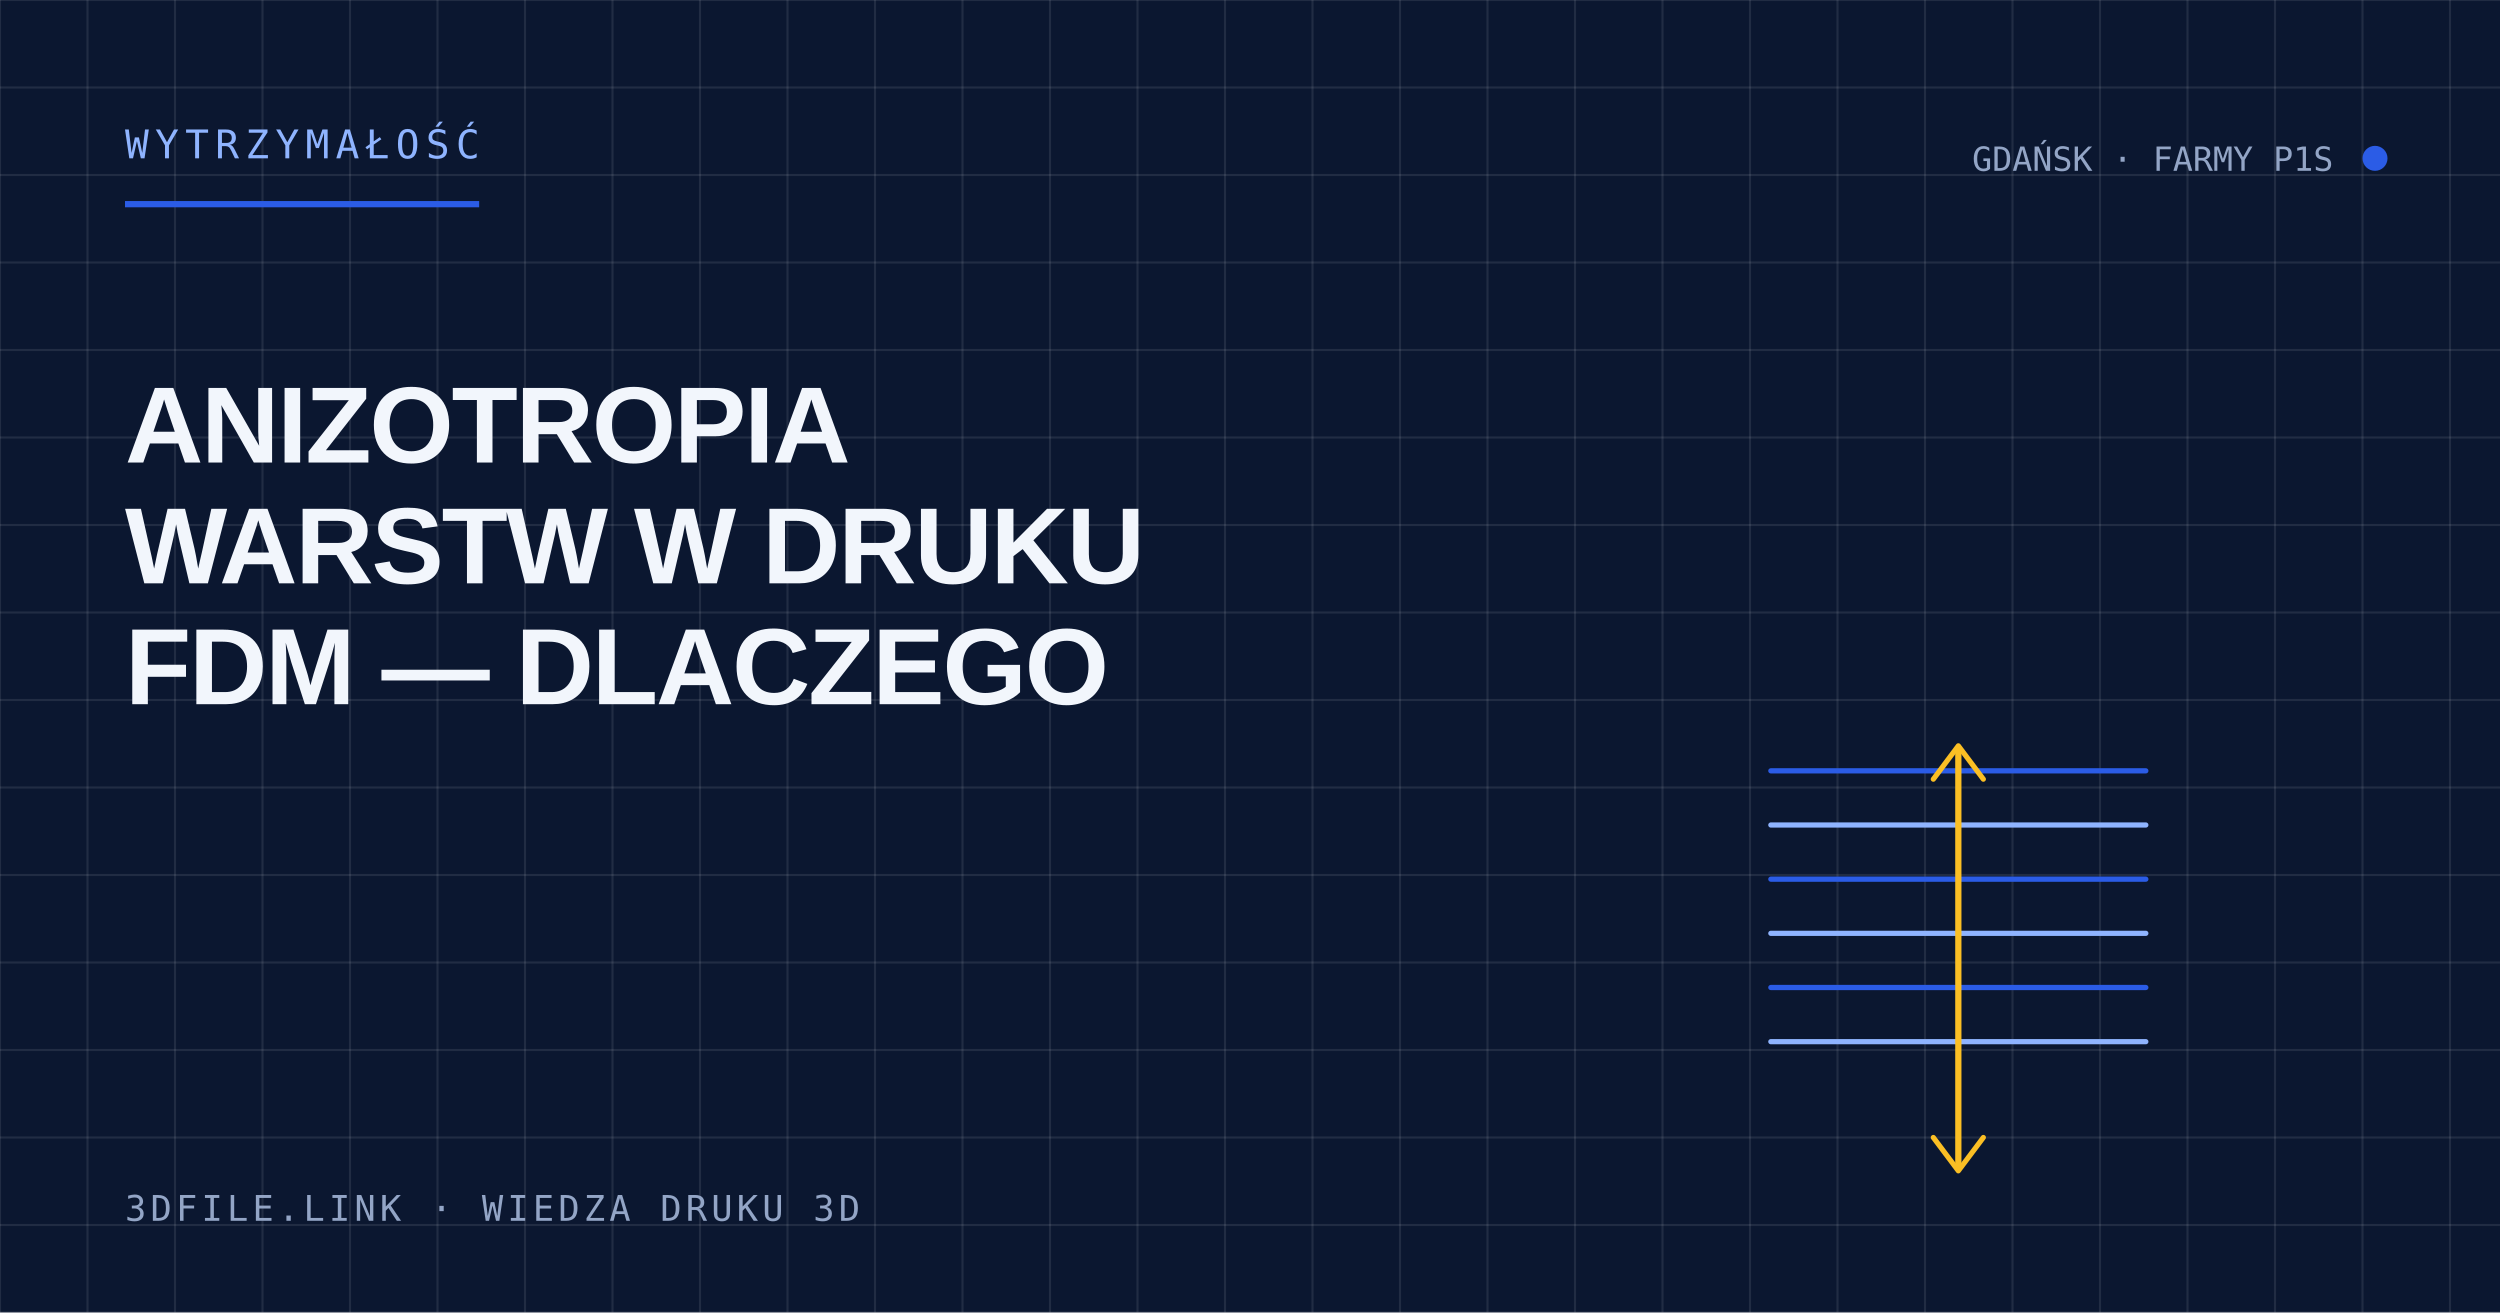
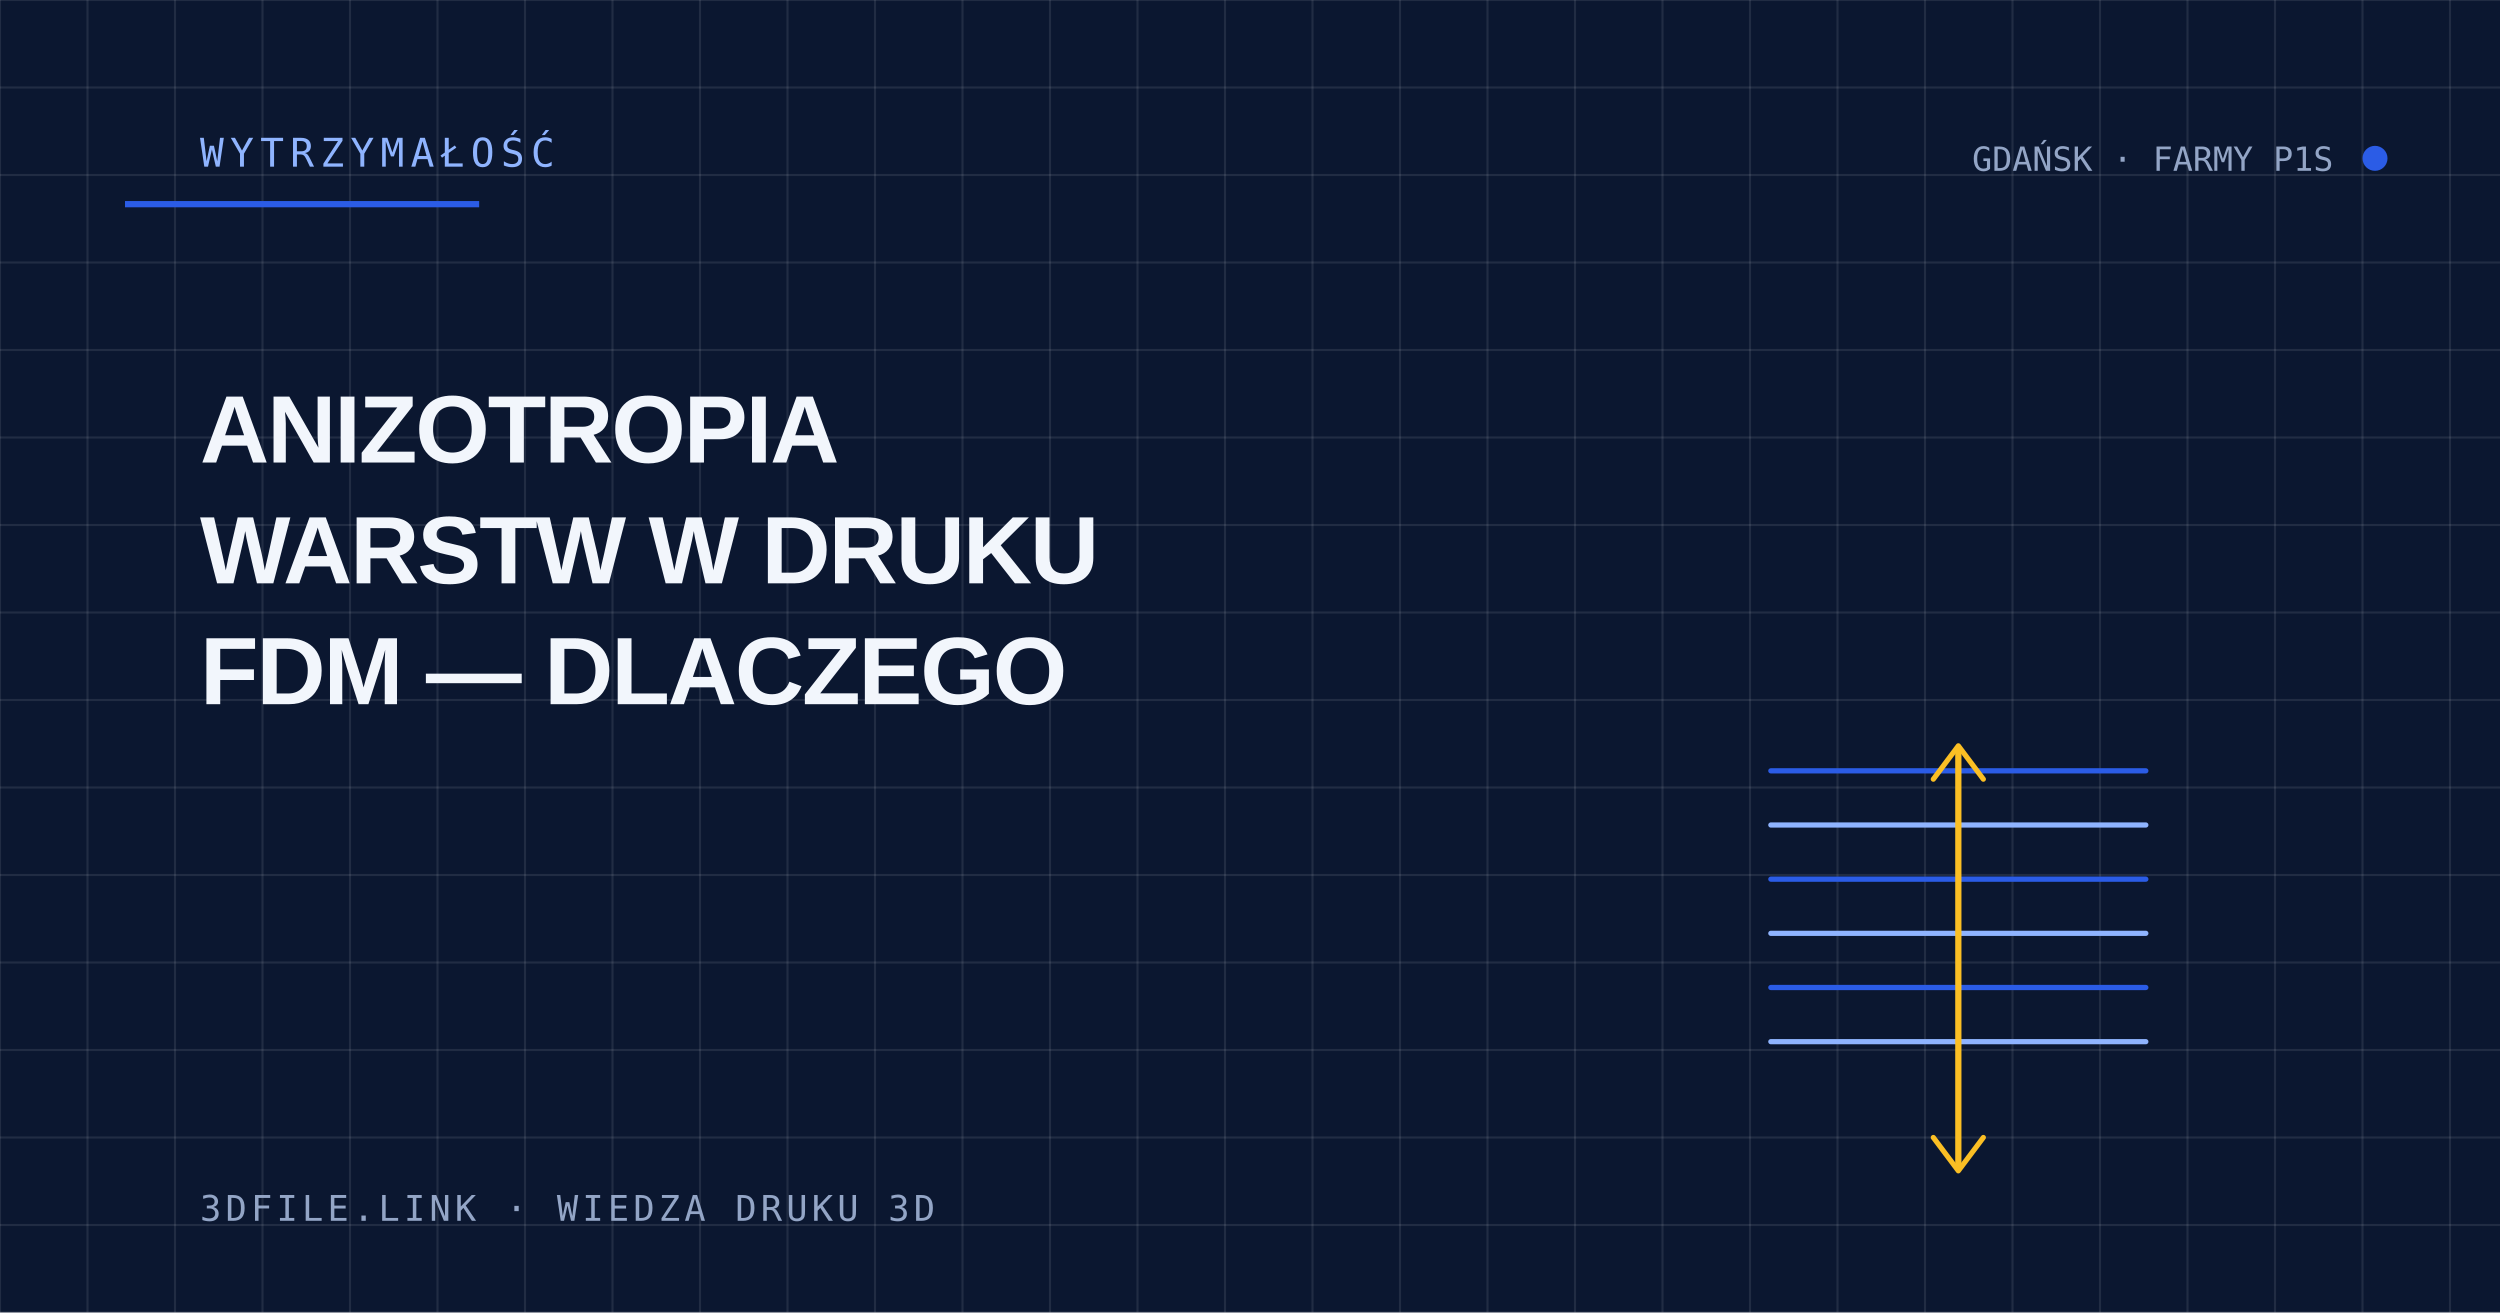
<svg xmlns="http://www.w3.org/2000/svg" viewBox="0 0 1200 630" width="1200" height="630">
  <rect width="1200" height="630" fill="#0B1730" />
  <g stroke="rgba(255,255,255,.09)" stroke-width="1">
    <line x1="0" y1="0" x2="1200" y2="0" />
    <line x1="0" y1="42" x2="1200" y2="42" />
    <line x1="0" y1="84" x2="1200" y2="84" />
    <line x1="0" y1="126" x2="1200" y2="126" />
    <line x1="0" y1="168" x2="1200" y2="168" />
    <line x1="0" y1="210" x2="1200" y2="210" />
    <line x1="0" y1="252" x2="1200" y2="252" />
    <line x1="0" y1="294" x2="1200" y2="294" />
    <line x1="0" y1="336" x2="1200" y2="336" />
    <line x1="0" y1="378" x2="1200" y2="378" />
    <line x1="0" y1="420" x2="1200" y2="420" />
    <line x1="0" y1="462" x2="1200" y2="462" />
    <line x1="0" y1="504" x2="1200" y2="504" />
    <line x1="0" y1="546" x2="1200" y2="546" />
    <line x1="0" y1="588" x2="1200" y2="588" />
    <line x1="0" y1="630" x2="1200" y2="630" />
    <line x1="0" y1="0" x2="0" y2="630" />
    <line x1="42" y1="0" x2="42" y2="630" />
    <line x1="84" y1="0" x2="84" y2="630" />
    <line x1="126" y1="0" x2="126" y2="630" />
    <line x1="168" y1="0" x2="168" y2="630" />
    <line x1="210" y1="0" x2="210" y2="630" />
    <line x1="252" y1="0" x2="252" y2="630" />
    <line x1="294" y1="0" x2="294" y2="630" />
    <line x1="336" y1="0" x2="336" y2="630" />
    <line x1="378" y1="0" x2="378" y2="630" />
    <line x1="420" y1="0" x2="420" y2="630" />
    <line x1="462" y1="0" x2="462" y2="630" />
    <line x1="504" y1="0" x2="504" y2="630" />
    <line x1="546" y1="0" x2="546" y2="630" />
    <line x1="588" y1="0" x2="588" y2="630" />
    <line x1="630" y1="0" x2="630" y2="630" />
    <line x1="672" y1="0" x2="672" y2="630" />
    <line x1="714" y1="0" x2="714" y2="630" />
    <line x1="756" y1="0" x2="756" y2="630" />
    <line x1="798" y1="0" x2="798" y2="630" />
    <line x1="840" y1="0" x2="840" y2="630" />
    <line x1="882" y1="0" x2="882" y2="630" />
    <line x1="924" y1="0" x2="924" y2="630" />
    <line x1="966" y1="0" x2="966" y2="630" />
    <line x1="1008" y1="0" x2="1008" y2="630" />
    <line x1="1050" y1="0" x2="1050" y2="630" />
    <line x1="1092" y1="0" x2="1092" y2="630" />
    <line x1="1134" y1="0" x2="1134" y2="630" />
    <line x1="1176" y1="0" x2="1176" y2="630" />
  </g>
-   <text x="60" y="76" font-family="Consolas,monospace" font-size="19" letter-spacing="3" fill="#8FB4FF">WYTRZYMAŁOŚĆ</text>
+   <text x="96" y="80" font-family="Consolas,monospace" font-size="19" letter-spacing="3" fill="#8FB4FF">WYTRZYMAŁOŚĆ</text>
  <line x1="60" y1="98" x2="230" y2="98" stroke="#2B5CE6" stroke-width="3" />
-   <text x="60" y="222" font-family="Arial Black,Arial" font-size="52" font-weight="900" fill="#F2F6FC" letter-spacing="-1">ANIZOTROPIA</text>
-   <text x="60" y="280" font-family="Arial Black,Arial" font-size="52" font-weight="900" fill="#F2F6FC" letter-spacing="-1">WARSTW W DRUKU</text>
-   <text x="60" y="338" font-family="Arial Black,Arial" font-size="52" font-weight="900" fill="#F2F6FC" letter-spacing="-1">FDM — DLACZEGO</text>
+   <text x="96" y="222" font-family="Arial Black,Arial" font-size="46" font-weight="900" fill="#F2F6FC" letter-spacing="-1">ANIZOTROPIA</text>
+   <text x="96" y="280" font-family="Arial Black,Arial" font-size="46" font-weight="900" fill="#F2F6FC" letter-spacing="-1">WARSTW W DRUKU</text>
+   <text x="96" y="338" font-family="Arial Black,Arial" font-size="46" font-weight="900" fill="#F2F6FC" letter-spacing="-1">FDM — DLACZEGO</text>
  <g transform="translate(820,330)" fill="none" stroke="#8FB4FF" stroke-width="2.5" stroke-linecap="round" stroke-linejoin="round">
    <path d="M30 40h180" stroke="#2B5CE6" />
    <path d="M30 66h180" stroke="#8FB4FF" />
    <path d="M30 92h180" stroke="#2B5CE6" />
    <path d="M30 118h180" stroke="#8FB4FF" />
    <path d="M30 144h180" stroke="#2B5CE6" />
    <path d="M30 170h180" stroke="#8FB4FF" />
    <path d="M120 30v200" stroke="#FBBF24" stroke-width="3" />
    <path d="M108 44l12-16 12 16M108 216l12 16 12-16" stroke="#FBBF24" />
  </g>
-   <text x="60" y="586" font-family="Consolas,monospace" font-size="17" letter-spacing="2" fill="#93A5C6">3DFILE.LINK · WIEDZA DRUKU 3D</text>
+   <text x="96" y="586" font-family="Consolas,monospace" font-size="17" letter-spacing="2" fill="#93A5C6">3DFILE.LINK · WIEDZA DRUKU 3D</text>
  <circle cx="1140" cy="76" r="6" fill="#2B5CE6" />
  <text x="1120" y="82" text-anchor="end" font-family="Consolas,monospace" font-size="16" fill="#93A5C6">GDAŃSK · FARMY P1S</text>
</svg>
